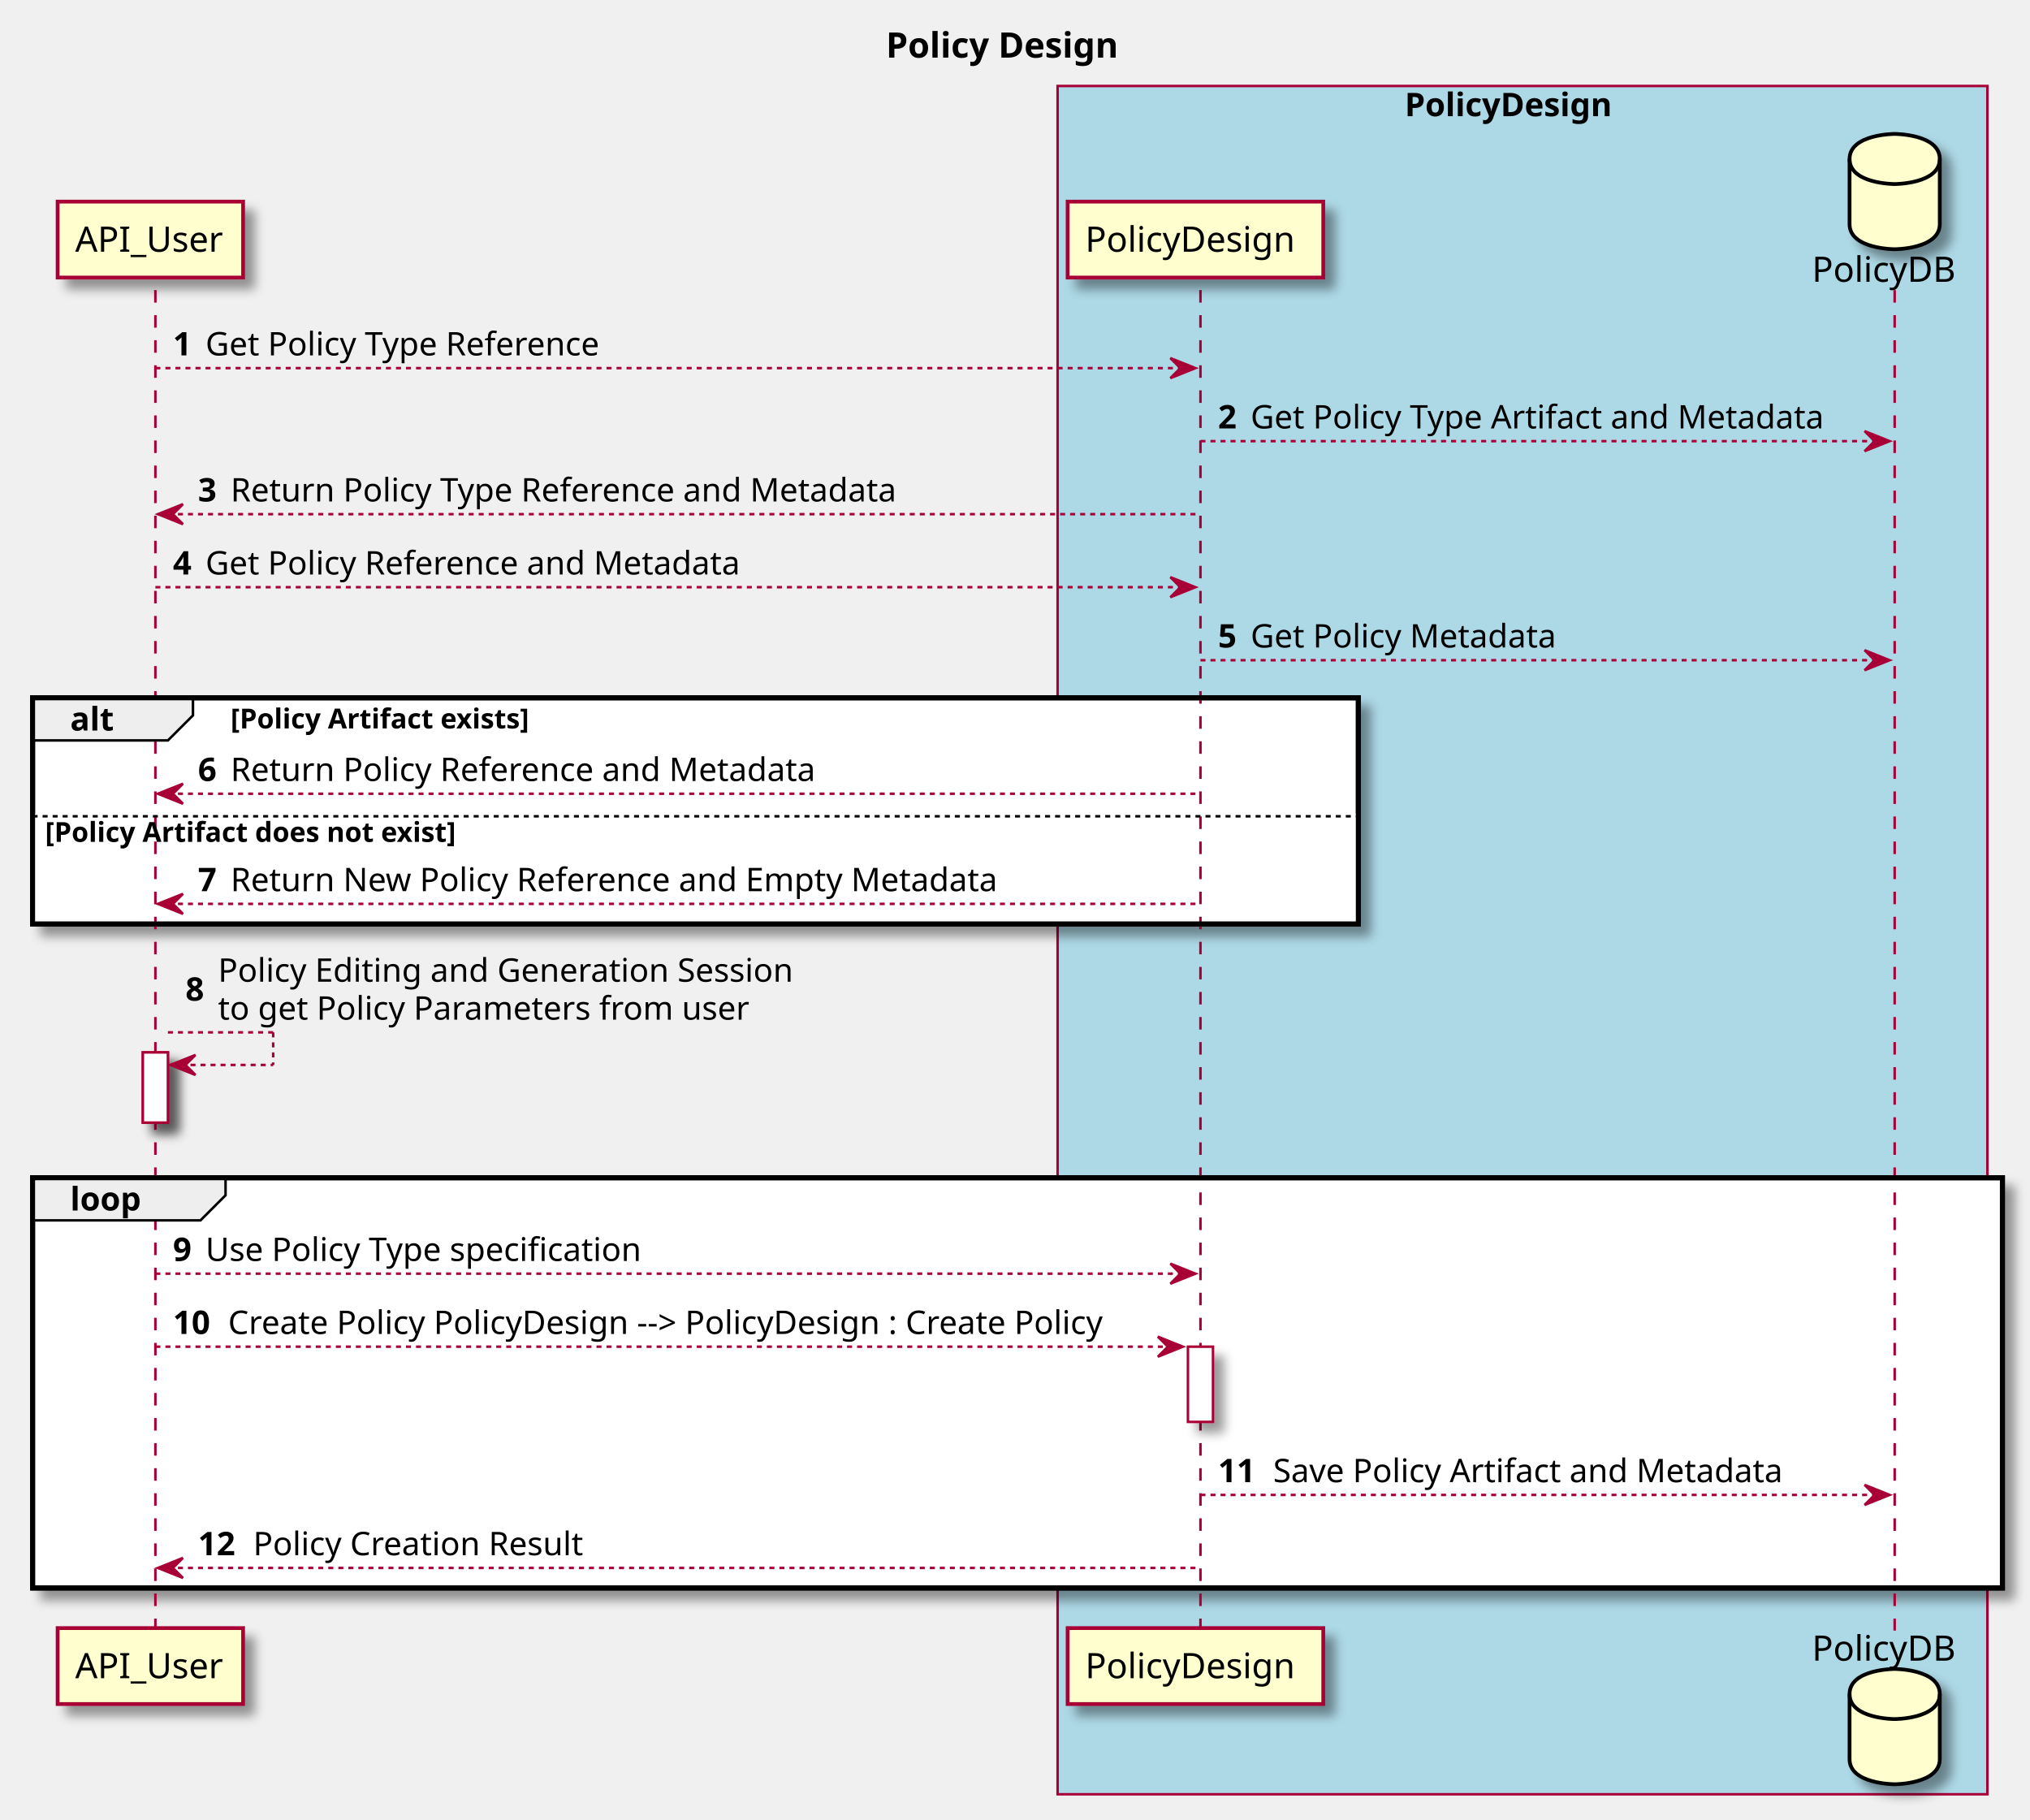
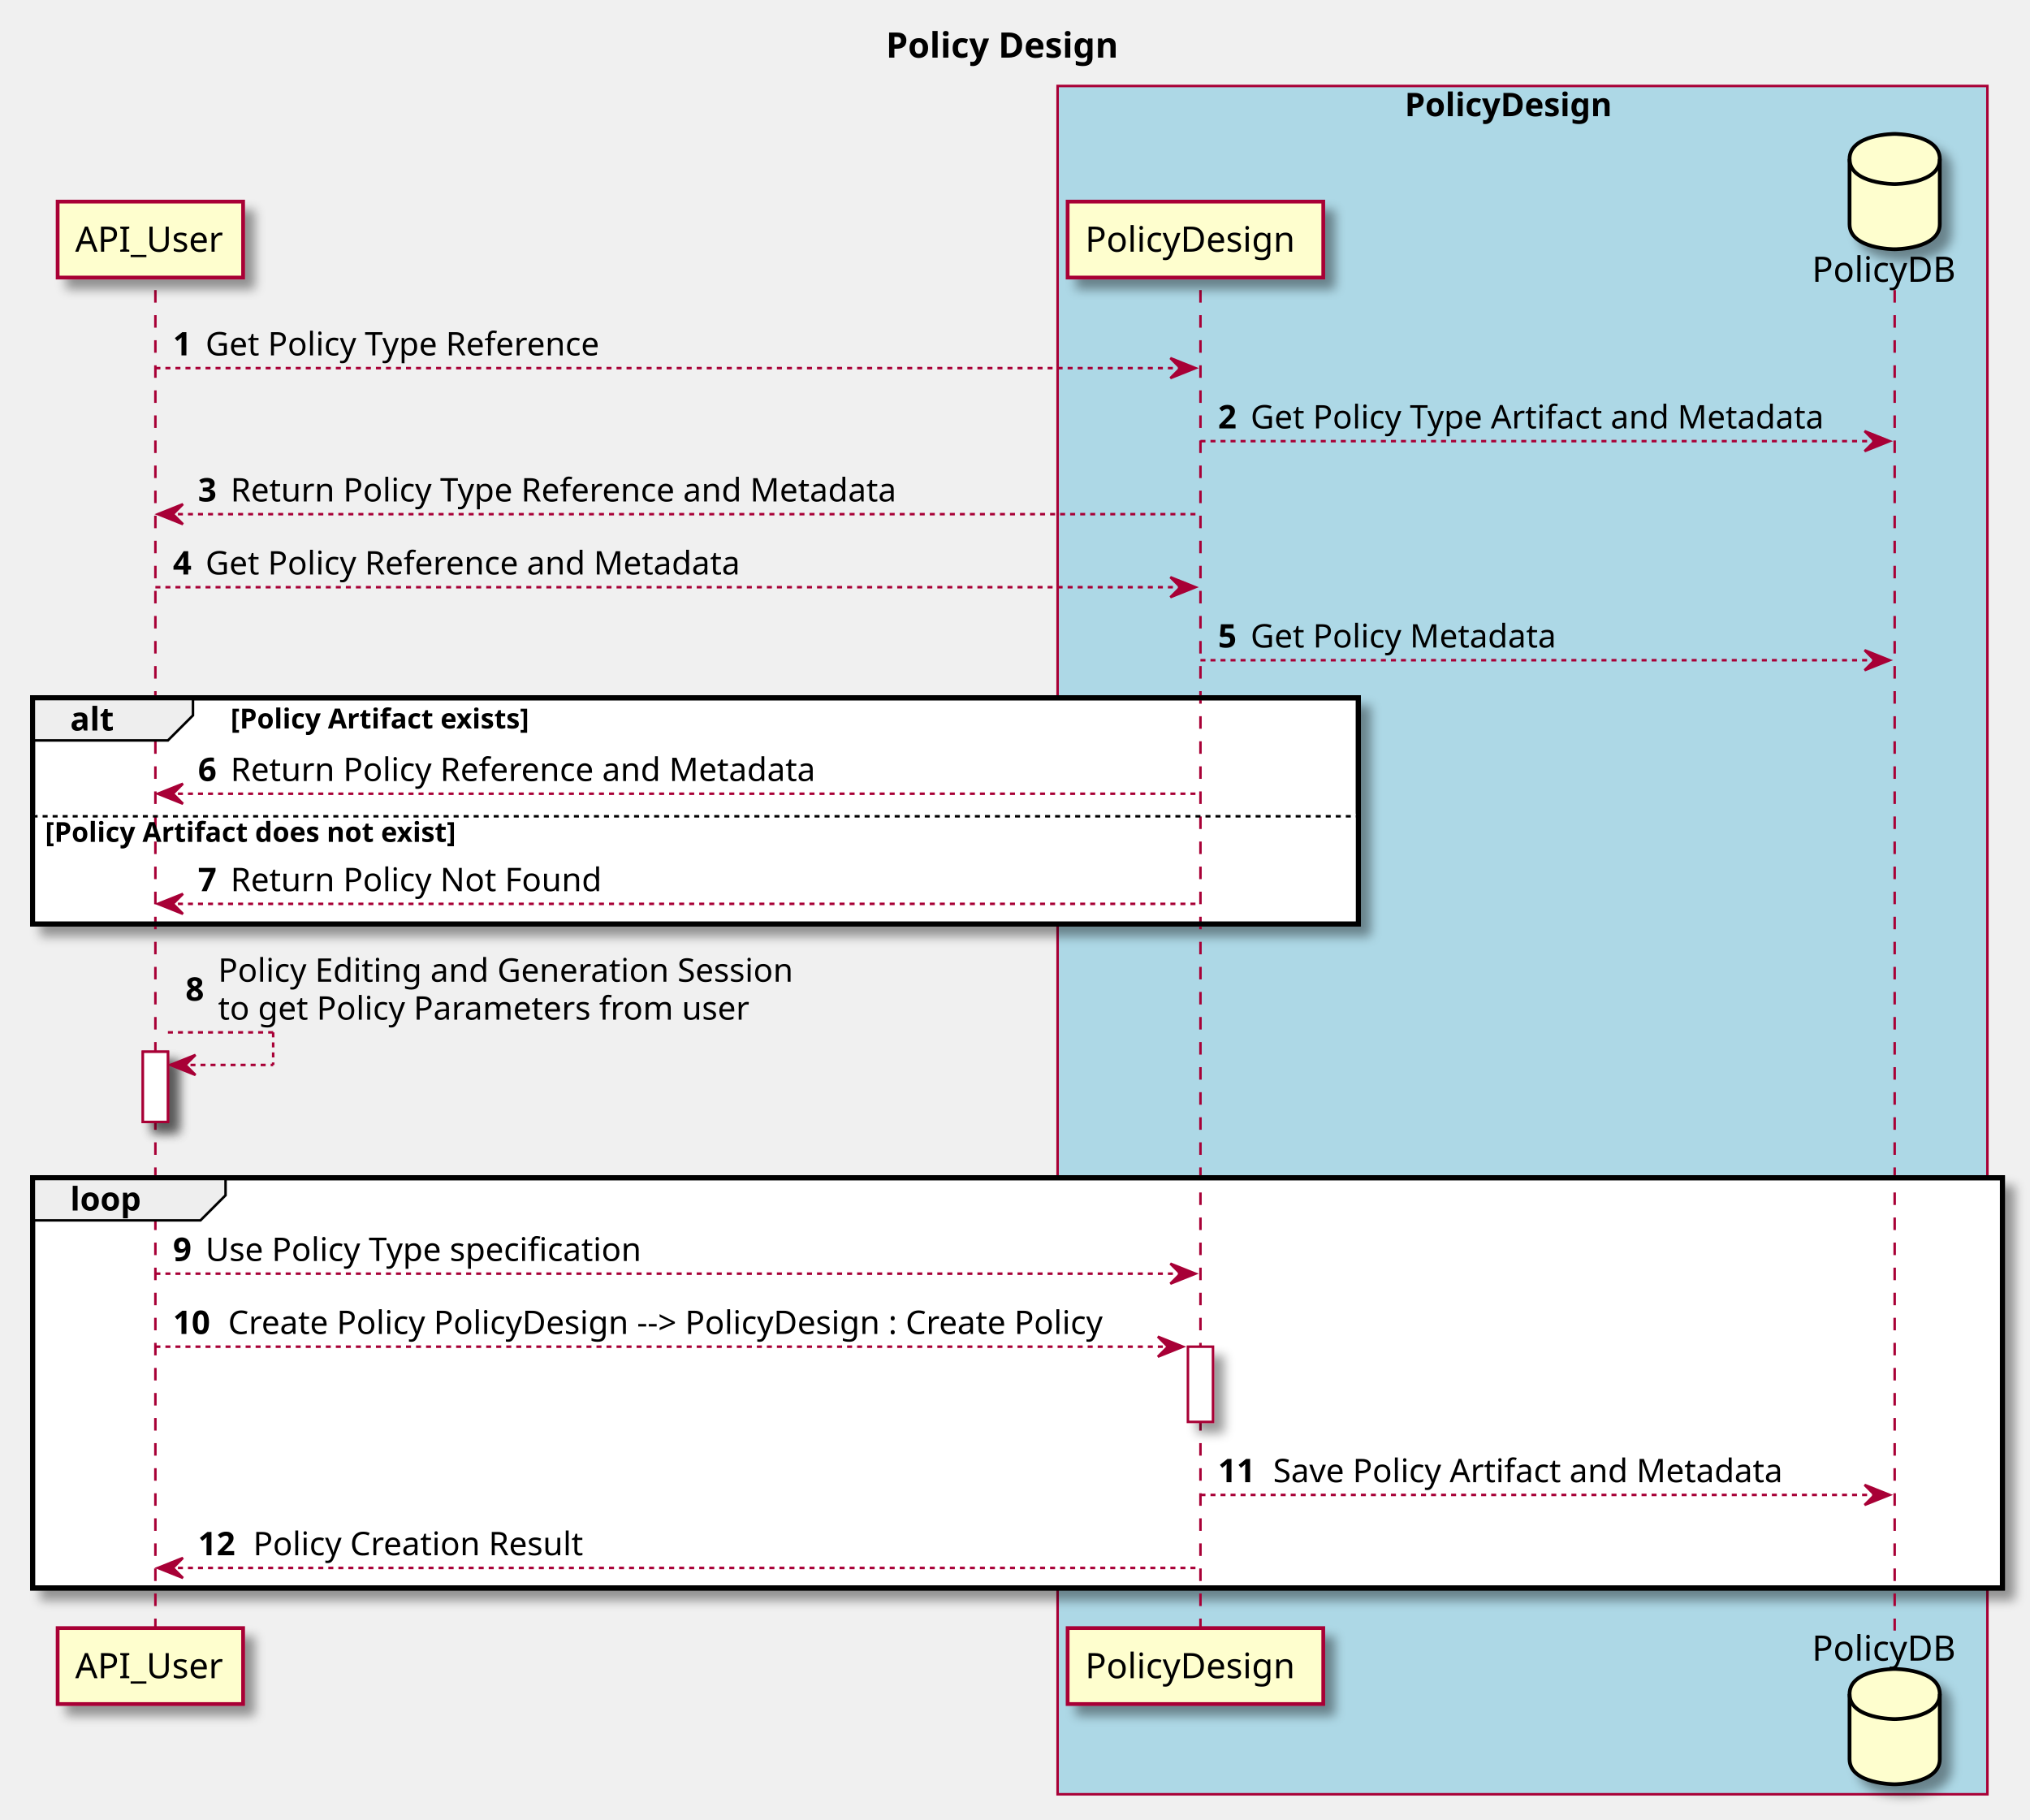
<svg xmlns="http://www.w3.org/2000/svg" contentScriptType="application/ecmascript" contentStyleType="text/css" height="726px" preserveAspectRatio="none" style="width:810px;height:726px;" version="1.1" viewBox="0 0 810 726" width="810px" zoomAndPan="magnify">
  <defs>
-     <filter height="300%" id="f10yhti0u2ghcu" width="300%" x="-1" y="-1">
+     <filter height="300%" id="f161gndiw7aqf5" width="300%" x="-1" y="-1">
      <feGaussianBlur result="blurOut" stdDeviation="2.0" />
      <feColorMatrix in="blurOut" result="blurOut2" type="matrix" values="0 0 0 0 0 0 0 0 0 0 0 0 0 0 0 0 0 0 .4 0" />
      <feOffset dx="4.0" dy="4.0" in="blurOut2" result="blurOut3" />
      <feBlend in="SourceGraphic" in2="blurOut3" mode="normal" />
    </filter>
  </defs>
  <g>
    <text fill="#000000" font-family="sans-serif" font-size="14" font-weight="bold" lengthAdjust="spacingAndGlyphs" textLength="105" x="353.5" y="22.995">Policy Design</text>
    <rect fill="#ADD8E6" height="681.523" style="stroke: #A80036; stroke-width: 1.0;" width="371" x="422" y="34.297" />
    <text fill="#000000" font-family="sans-serif" font-size="13" font-weight="bold" lengthAdjust="spacingAndGlyphs" textLength="94" x="560.5" y="46.364">PolicyDesign</text>
-     <rect fill="#FFFFFF" filter="url(#f10yhti0u2ghcu)" height="28" style="stroke: #A80036; stroke-width: 1.0;" width="10" x="57" y="419.859" />
-     <rect fill="#FFFFFF" filter="url(#f10yhti0u2ghcu)" height="30" style="stroke: #A80036; stroke-width: 1.0;" width="10" x="474" y="537.258" />
-     <rect fill="#FFFFFF" filter="url(#f10yhti0u2ghcu)" height="90.203" style="stroke: #000000; stroke-width: 2.0;" width="529" x="13" y="278.391" />
+     <rect fill="#FFFFFF" filter="url(#f161gndiw7aqf5)" height="28" style="stroke: #A80036; stroke-width: 1.0;" width="10" x="57" y="419.594" />
+     <rect fill="#FFFFFF" filter="url(#f161gndiw7aqf5)" height="30" style="stroke: #A80036; stroke-width: 1.0;" width="10" x="474" y="537.258" />
+     <rect fill="#FFFFFF" filter="url(#f161gndiw7aqf5)" height="90.203" style="stroke: #000000; stroke-width: 2.0;" width="529" x="13" y="278.391" />
    <rect fill="#FFFFFF" height="43.938" style="stroke: none; stroke-width: 1.0;" width="529" x="13" y="324.656" />
-     <rect fill="#FFFFFF" filter="url(#f10yhti0u2ghcu)" height="163.664" style="stroke: #000000; stroke-width: 2.0;" width="786" x="13" y="469.859" />
+     <rect fill="#FFFFFF" filter="url(#f161gndiw7aqf5)" height="163.664" style="stroke: #000000; stroke-width: 2.0;" width="786" x="13" y="469.859" />
    <line style="stroke: #A80036; stroke-width: 1.0; stroke-dasharray: 5.0,5.0;" x1="62" x2="62" y1="115.727" y2="650.523" />
    <line style="stroke: #A80036; stroke-width: 1.0; stroke-dasharray: 5.0,5.0;" x1="479" x2="479" y1="115.727" y2="650.523" />
    <line style="stroke: #A80036; stroke-width: 1.0; stroke-dasharray: 5.0,5.0;" x1="756" x2="756" y1="115.727" y2="650.523" />
-     <rect fill="#FEFECE" filter="url(#f10yhti0u2ghcu)" height="30.297" style="stroke: #A80036; stroke-width: 1.5;" width="74" x="23" y="80.43" />
+     <rect fill="#FEFECE" filter="url(#f161gndiw7aqf5)" height="30.297" style="stroke: #A80036; stroke-width: 1.5;" width="74" x="23" y="80.43" />
    <text fill="#000000" font-family="sans-serif" font-size="14" lengthAdjust="spacingAndGlyphs" textLength="60" x="30" y="100.425">API_User</text>
-     <rect fill="#FEFECE" filter="url(#f10yhti0u2ghcu)" height="30.297" style="stroke: #A80036; stroke-width: 1.5;" width="74" x="23" y="649.523" />
+     <rect fill="#FEFECE" filter="url(#f161gndiw7aqf5)" height="30.297" style="stroke: #A80036; stroke-width: 1.5;" width="74" x="23" y="649.523" />
    <text fill="#000000" font-family="sans-serif" font-size="14" lengthAdjust="spacingAndGlyphs" textLength="60" x="30" y="669.519">API_User</text>
-     <rect fill="#FEFECE" filter="url(#f10yhti0u2ghcu)" height="30.297" style="stroke: #A80036; stroke-width: 1.5;" width="102" x="426" y="80.43" />
+     <rect fill="#FEFECE" filter="url(#f161gndiw7aqf5)" height="30.297" style="stroke: #A80036; stroke-width: 1.5;" width="102" x="426" y="80.43" />
    <text fill="#000000" font-family="sans-serif" font-size="14" lengthAdjust="spacingAndGlyphs" textLength="88" x="433" y="100.425">PolicyDesign</text>
-     <rect fill="#FEFECE" filter="url(#f10yhti0u2ghcu)" height="30.297" style="stroke: #A80036; stroke-width: 1.5;" width="102" x="426" y="649.523" />
+     <rect fill="#FEFECE" filter="url(#f161gndiw7aqf5)" height="30.297" style="stroke: #A80036; stroke-width: 1.5;" width="102" x="426" y="649.523" />
    <text fill="#000000" font-family="sans-serif" font-size="14" lengthAdjust="spacingAndGlyphs" textLength="88" x="433" y="669.519">PolicyDesign</text>
    <text fill="#000000" font-family="sans-serif" font-size="14" lengthAdjust="spacingAndGlyphs" textLength="60" x="723" y="112.425">PolicyDB</text>
-     <path d="M738,63.43 C738,53.43 756,53.43 756,53.43 C756,53.43 774,53.43 774,63.43 L774,89.43 C774,99.43 756,99.43 756,99.43 C756,99.43 738,99.43 738,89.43 L738,63.43 " fill="#FEFECE" filter="url(#f10yhti0u2ghcu)" style="stroke: #000000; stroke-width: 1.5;" />
+     <path d="M738,63.43 C738,53.43 756,53.43 756,53.43 C756,53.43 774,53.43 774,63.43 L774,89.43 C774,99.43 756,99.43 756,99.43 C756,99.43 738,99.43 738,89.43 L738,63.43 " fill="#FEFECE" filter="url(#f161gndiw7aqf5)" style="stroke: #000000; stroke-width: 1.5;" />
    <path d="M738,63.43 C738,73.43 756,73.43 756,73.43 C756,73.43 774,73.43 774,63.43 " fill="none" style="stroke: #000000; stroke-width: 1.5;" />
    <text fill="#000000" font-family="sans-serif" font-size="14" lengthAdjust="spacingAndGlyphs" textLength="60" x="723" y="662.519">PolicyDB</text>
-     <path d="M738,675.82 C738,665.82 756,665.82 756,665.82 C756,665.82 774,665.82 774,675.82 L774,701.82 C774,711.82 756,711.82 756,711.82 C756,711.82 738,711.82 738,701.82 L738,675.82 " fill="#FEFECE" filter="url(#f10yhti0u2ghcu)" style="stroke: #000000; stroke-width: 1.5;" />
+     <path d="M738,675.82 C738,665.82 756,665.82 756,665.82 C756,665.82 774,665.82 774,675.82 L774,701.82 C774,711.82 756,711.82 756,711.82 C756,711.82 738,711.82 738,701.82 L738,675.82 " fill="#FEFECE" filter="url(#f161gndiw7aqf5)" style="stroke: #000000; stroke-width: 1.5;" />
    <path d="M738,675.82 C738,685.82 756,685.82 756,685.82 C756,685.82 774,685.82 774,675.82 " fill="none" style="stroke: #000000; stroke-width: 1.5;" />
-     <rect fill="#FFFFFF" filter="url(#f10yhti0u2ghcu)" height="28" style="stroke: #A80036; stroke-width: 1.0;" width="10" x="57" y="419.859" />
-     <rect fill="#FFFFFF" filter="url(#f10yhti0u2ghcu)" height="30" style="stroke: #A80036; stroke-width: 1.0;" width="10" x="474" y="537.258" />
+     <rect fill="#FFFFFF" filter="url(#f161gndiw7aqf5)" height="28" style="stroke: #A80036; stroke-width: 1.0;" width="10" x="57" y="419.594" />
+     <rect fill="#FFFFFF" filter="url(#f161gndiw7aqf5)" height="30" style="stroke: #A80036; stroke-width: 1.0;" width="10" x="474" y="537.258" />
    <polygon fill="#A80036" points="467,142.859,477,146.859,467,150.859,471,146.859" style="stroke: #A80036; stroke-width: 1.0;" />
    <line style="stroke: #A80036; stroke-width: 1.0; stroke-dasharray: 2.0,2.0;" x1="62" x2="473" y1="146.859" y2="146.859" />
    <text fill="#000000" font-family="sans-serif" font-size="13" font-weight="bold" lengthAdjust="spacingAndGlyphs" textLength="9" x="69" y="141.793">1</text>
    <text fill="#000000" font-family="sans-serif" font-size="13" lengthAdjust="spacingAndGlyphs" textLength="165" x="82" y="141.793">Get Policy Type Reference</text>
    <polygon fill="#A80036" points="744,171.992,754,175.992,744,179.992,748,175.992" style="stroke: #A80036; stroke-width: 1.0;" />
    <line style="stroke: #A80036; stroke-width: 1.0; stroke-dasharray: 2.0,2.0;" x1="479" x2="750" y1="175.992" y2="175.992" />
    <text fill="#000000" font-family="sans-serif" font-size="13" font-weight="bold" lengthAdjust="spacingAndGlyphs" textLength="9" x="486" y="170.926">2</text>
    <text fill="#000000" font-family="sans-serif" font-size="13" lengthAdjust="spacingAndGlyphs" textLength="240" x="499" y="170.926">Get Policy Type Artifact and Metadata</text>
    <polygon fill="#A80036" points="73,201.125,63,205.125,73,209.125,69,205.125" style="stroke: #A80036; stroke-width: 1.0;" />
    <line style="stroke: #A80036; stroke-width: 1.0; stroke-dasharray: 2.0,2.0;" x1="67" x2="478" y1="205.125" y2="205.125" />
    <text fill="#000000" font-family="sans-serif" font-size="13" font-weight="bold" lengthAdjust="spacingAndGlyphs" textLength="9" x="79" y="200.059">3</text>
    <text fill="#000000" font-family="sans-serif" font-size="13" lengthAdjust="spacingAndGlyphs" textLength="277" x="92" y="200.059">Return Policy Type Reference and Metadata</text>
    <polygon fill="#A80036" points="467,230.258,477,234.258,467,238.258,471,234.258" style="stroke: #A80036; stroke-width: 1.0;" />
    <line style="stroke: #A80036; stroke-width: 1.0; stroke-dasharray: 2.0,2.0;" x1="62" x2="473" y1="234.258" y2="234.258" />
    <text fill="#000000" font-family="sans-serif" font-size="13" font-weight="bold" lengthAdjust="spacingAndGlyphs" textLength="9" x="69" y="229.192">4</text>
    <text fill="#000000" font-family="sans-serif" font-size="13" lengthAdjust="spacingAndGlyphs" textLength="224" x="82" y="229.192">Get Policy Reference and Metadata</text>
    <polygon fill="#A80036" points="744,259.391,754,263.391,744,267.391,748,263.391" style="stroke: #A80036; stroke-width: 1.0;" />
    <line style="stroke: #A80036; stroke-width: 1.0; stroke-dasharray: 2.0,2.0;" x1="479" x2="750" y1="263.391" y2="263.391" />
    <text fill="#000000" font-family="sans-serif" font-size="13" font-weight="bold" lengthAdjust="spacingAndGlyphs" textLength="9" x="486" y="258.325">5</text>
    <text fill="#000000" font-family="sans-serif" font-size="13" lengthAdjust="spacingAndGlyphs" textLength="128" x="499" y="258.325">Get Policy Metadata</text>
    <path d="M13,278.391 L77,278.391 L77,285.391 L67,295.391 L13,295.391 L13,278.391 " fill="#EEEEEE" style="stroke: #000000; stroke-width: 1.0;" />
    <rect fill="none" height="90.203" style="stroke: #000000; stroke-width: 2.0;" width="529" x="13" y="278.391" />
    <text fill="#000000" font-family="sans-serif" font-size="13" font-weight="bold" lengthAdjust="spacingAndGlyphs" textLength="19" x="28" y="291.457">alt</text>
    <text fill="#000000" font-family="sans-serif" font-size="11" font-weight="bold" lengthAdjust="spacingAndGlyphs" textLength="141" x="92" y="290.601">[Policy Artifact exists]</text>
    <polygon fill="#A80036" points="73,312.656,63,316.656,73,320.656,69,316.656" style="stroke: #A80036; stroke-width: 1.0;" />
    <line style="stroke: #A80036; stroke-width: 1.0; stroke-dasharray: 2.0,2.0;" x1="67" x2="478" y1="316.656" y2="316.656" />
    <text fill="#000000" font-family="sans-serif" font-size="13" font-weight="bold" lengthAdjust="spacingAndGlyphs" textLength="9" x="79" y="311.59">6</text>
    <text fill="#000000" font-family="sans-serif" font-size="13" lengthAdjust="spacingAndGlyphs" textLength="243" x="92" y="311.59">Return Policy Reference and Metadata</text>
    <line style="stroke: #000000; stroke-width: 1.0; stroke-dasharray: 2.0,2.0;" x1="13" x2="542" y1="325.656" y2="325.656" />
    <text fill="#000000" font-family="sans-serif" font-size="11" font-weight="bold" lengthAdjust="spacingAndGlyphs" textLength="194" x="18" y="335.867">[Policy Artifact does not exist]</text>
    <polygon fill="#A80036" points="73,356.594,63,360.594,73,364.594,69,360.594" style="stroke: #A80036; stroke-width: 1.0;" />
    <line style="stroke: #A80036; stroke-width: 1.0; stroke-dasharray: 2.0,2.0;" x1="67" x2="478" y1="360.594" y2="360.594" />
    <text fill="#000000" font-family="sans-serif" font-size="13" font-weight="bold" lengthAdjust="spacingAndGlyphs" textLength="9" x="79" y="355.528">7</text>
-     <text fill="#000000" font-family="sans-serif" font-size="13" lengthAdjust="spacingAndGlyphs" textLength="319" x="92" y="355.528">Return New Policy Reference and Empty Metadata</text>
+     <text fill="#000000" font-family="sans-serif" font-size="13" lengthAdjust="spacingAndGlyphs" textLength="152" x="92" y="355.528">Return Policy Not Found</text>
    <line style="stroke: #A80036; stroke-width: 1.0; stroke-dasharray: 2.0,2.0;" x1="67" x2="109" y1="411.859" y2="411.859" />
    <line style="stroke: #A80036; stroke-width: 1.0; stroke-dasharray: 2.0,2.0;" x1="109" x2="109" y1="411.859" y2="424.859" />
    <line style="stroke: #A80036; stroke-width: 1.0; stroke-dasharray: 2.0,2.0;" x1="68" x2="109" y1="424.859" y2="424.859" />
    <polygon fill="#A80036" points="78,420.859,68,424.859,78,428.859,74,424.859" style="stroke: #A80036; stroke-width: 1.0;" />
    <text fill="#000000" font-family="sans-serif" font-size="13" font-weight="bold" lengthAdjust="spacingAndGlyphs" textLength="9" x="74" y="399.227">8</text>
    <text fill="#000000" font-family="sans-serif" font-size="13" lengthAdjust="spacingAndGlyphs" textLength="240" x="87" y="391.661">Policy Editing and Generation Session</text>
    <text fill="#000000" font-family="sans-serif" font-size="13" lengthAdjust="spacingAndGlyphs" textLength="223" x="87" y="406.793">to get Policy Parameters from user</text>
    <path d="M13,469.859 L90,469.859 L90,476.859 L80,486.859 L13,486.859 L13,469.859 " fill="#EEEEEE" style="stroke: #000000; stroke-width: 1.0;" />
    <rect fill="none" height="163.664" style="stroke: #000000; stroke-width: 2.0;" width="786" x="13" y="469.859" />
    <text fill="#000000" font-family="sans-serif" font-size="13" font-weight="bold" lengthAdjust="spacingAndGlyphs" textLength="32" x="28" y="482.926">loop</text>
    <polygon fill="#A80036" points="467,504.125,477,508.125,467,512.125,471,508.125" style="stroke: #A80036; stroke-width: 1.0;" />
    <line style="stroke: #A80036; stroke-width: 1.0; stroke-dasharray: 2.0,2.0;" x1="62" x2="473" y1="508.125" y2="508.125" />
    <text fill="#000000" font-family="sans-serif" font-size="13" font-weight="bold" lengthAdjust="spacingAndGlyphs" textLength="9" x="69" y="503.059">9</text>
    <text fill="#000000" font-family="sans-serif" font-size="13" lengthAdjust="spacingAndGlyphs" textLength="182" x="82" y="503.059">Use Policy Type specification</text>
    <polygon fill="#A80036" points="462,533.258,472,537.258,462,541.258,466,537.258" style="stroke: #A80036; stroke-width: 1.0;" />
    <line style="stroke: #A80036; stroke-width: 1.0; stroke-dasharray: 2.0,2.0;" x1="62" x2="468" y1="537.258" y2="537.258" />
    <text fill="#000000" font-family="sans-serif" font-size="13" font-weight="bold" lengthAdjust="spacingAndGlyphs" textLength="18" x="69" y="532.192">10</text>
    <text fill="#000000" font-family="sans-serif" font-size="13" lengthAdjust="spacingAndGlyphs" textLength="371" x="91" y="532.192">Create Policy PolicyDesign --&gt; PolicyDesign : Create Policy</text>
    <polygon fill="#A80036" points="744,592.391,754,596.391,744,600.391,748,596.391" style="stroke: #A80036; stroke-width: 1.0;" />
    <line style="stroke: #A80036; stroke-width: 1.0; stroke-dasharray: 2.0,2.0;" x1="479" x2="750" y1="596.391" y2="596.391" />
    <text fill="#000000" font-family="sans-serif" font-size="13" font-weight="bold" lengthAdjust="spacingAndGlyphs" textLength="18" x="486" y="591.325">11</text>
    <text fill="#000000" font-family="sans-serif" font-size="13" lengthAdjust="spacingAndGlyphs" textLength="215" x="508" y="591.325">Save Policy Artifact and Metadata</text>
    <polygon fill="#A80036" points="73,621.523,63,625.523,73,629.523,69,625.523" style="stroke: #A80036; stroke-width: 1.0;" />
    <line style="stroke: #A80036; stroke-width: 1.0; stroke-dasharray: 2.0,2.0;" x1="67" x2="478" y1="625.523" y2="625.523" />
    <text fill="#000000" font-family="sans-serif" font-size="13" font-weight="bold" lengthAdjust="spacingAndGlyphs" textLength="18" x="79" y="620.457">12</text>
    <text fill="#000000" font-family="sans-serif" font-size="13" lengthAdjust="spacingAndGlyphs" textLength="137" x="101" y="620.457">Policy Creation Result</text>
  </g>
</svg>
